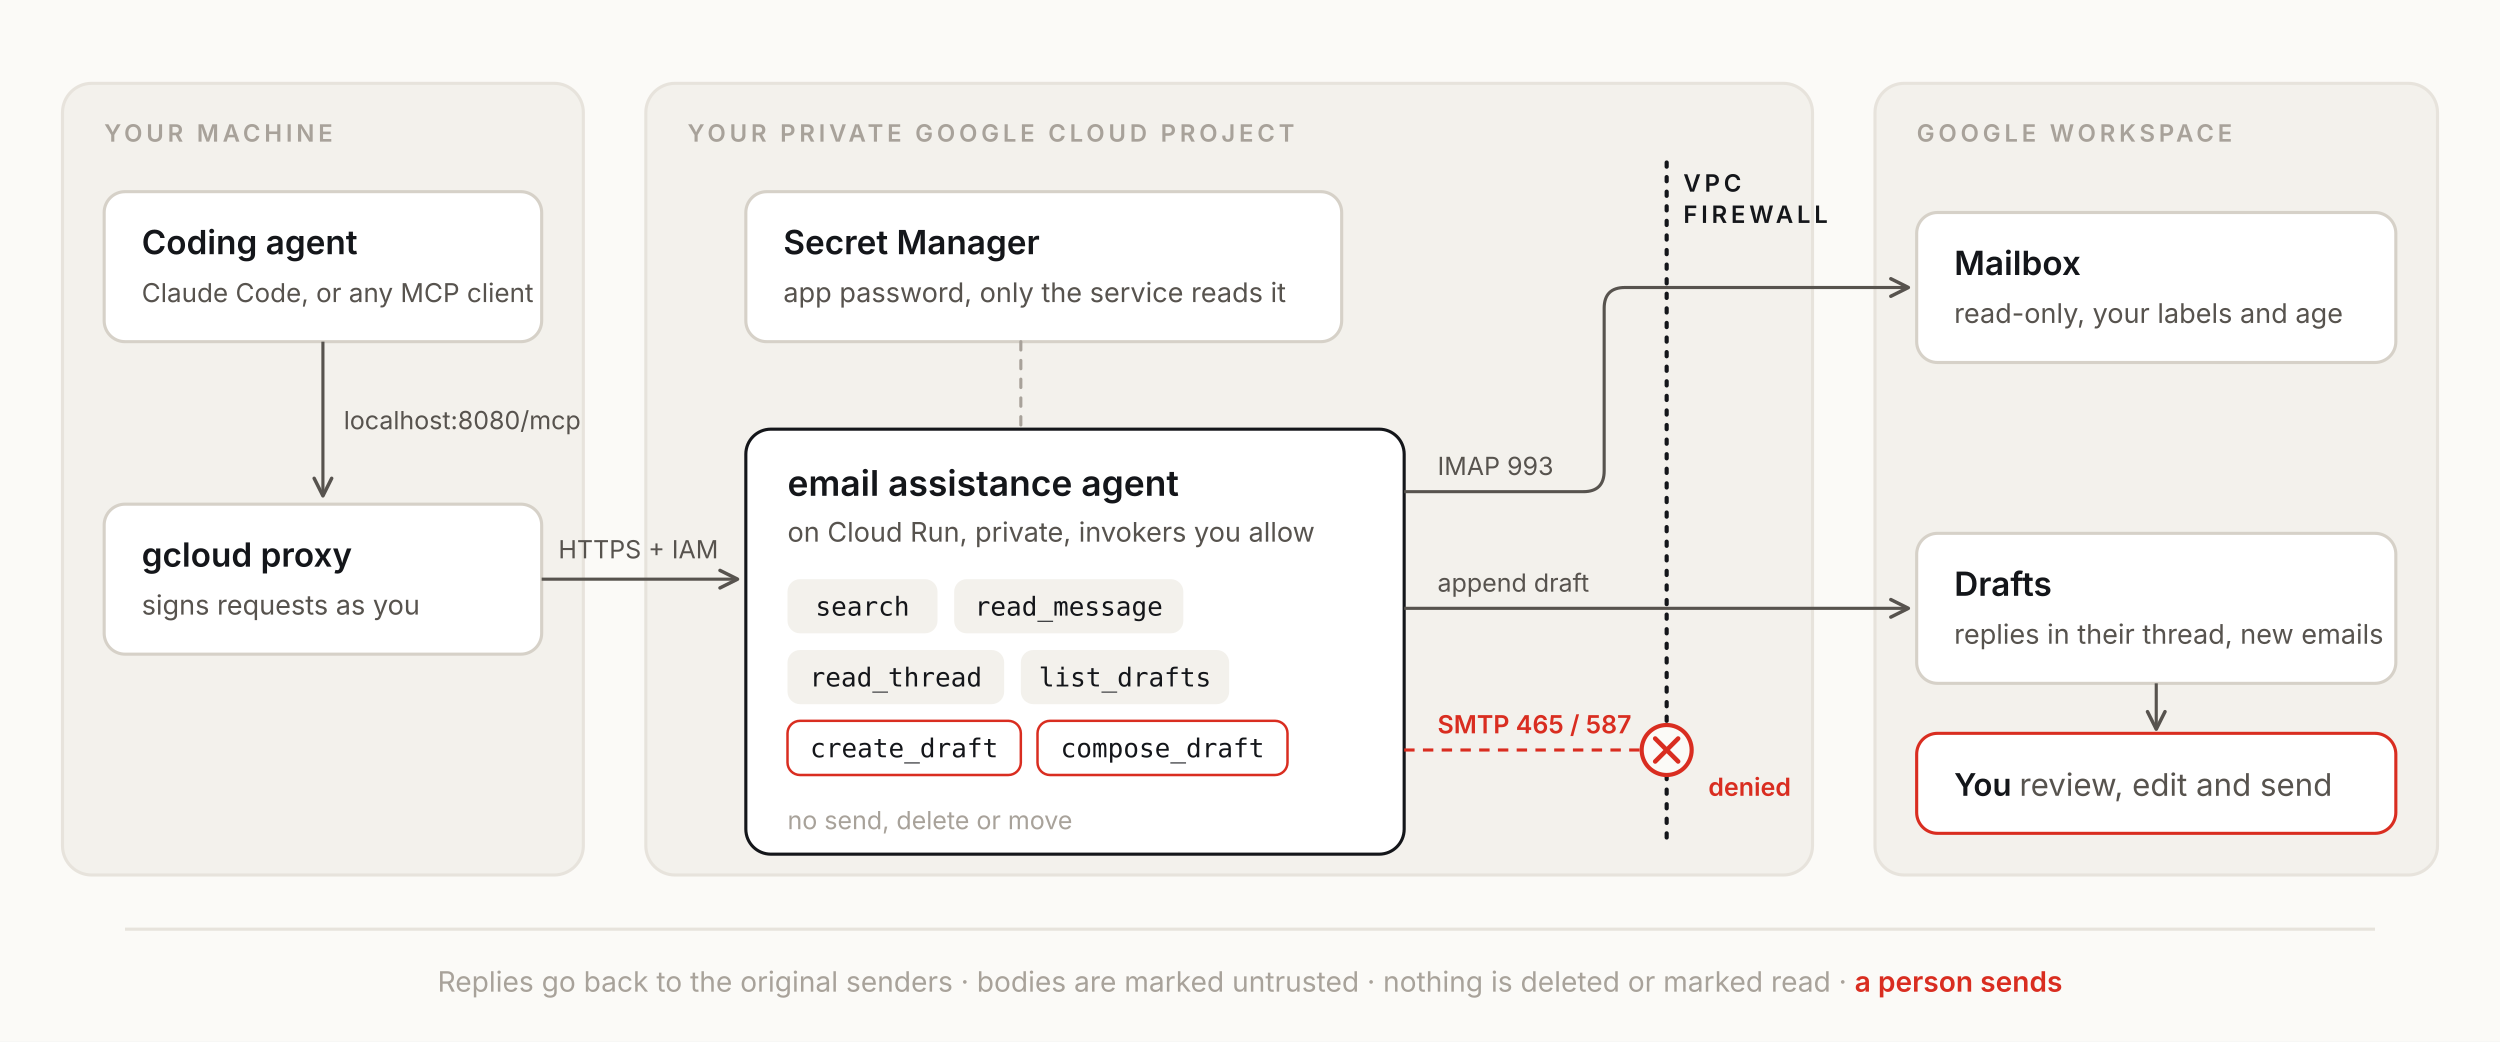
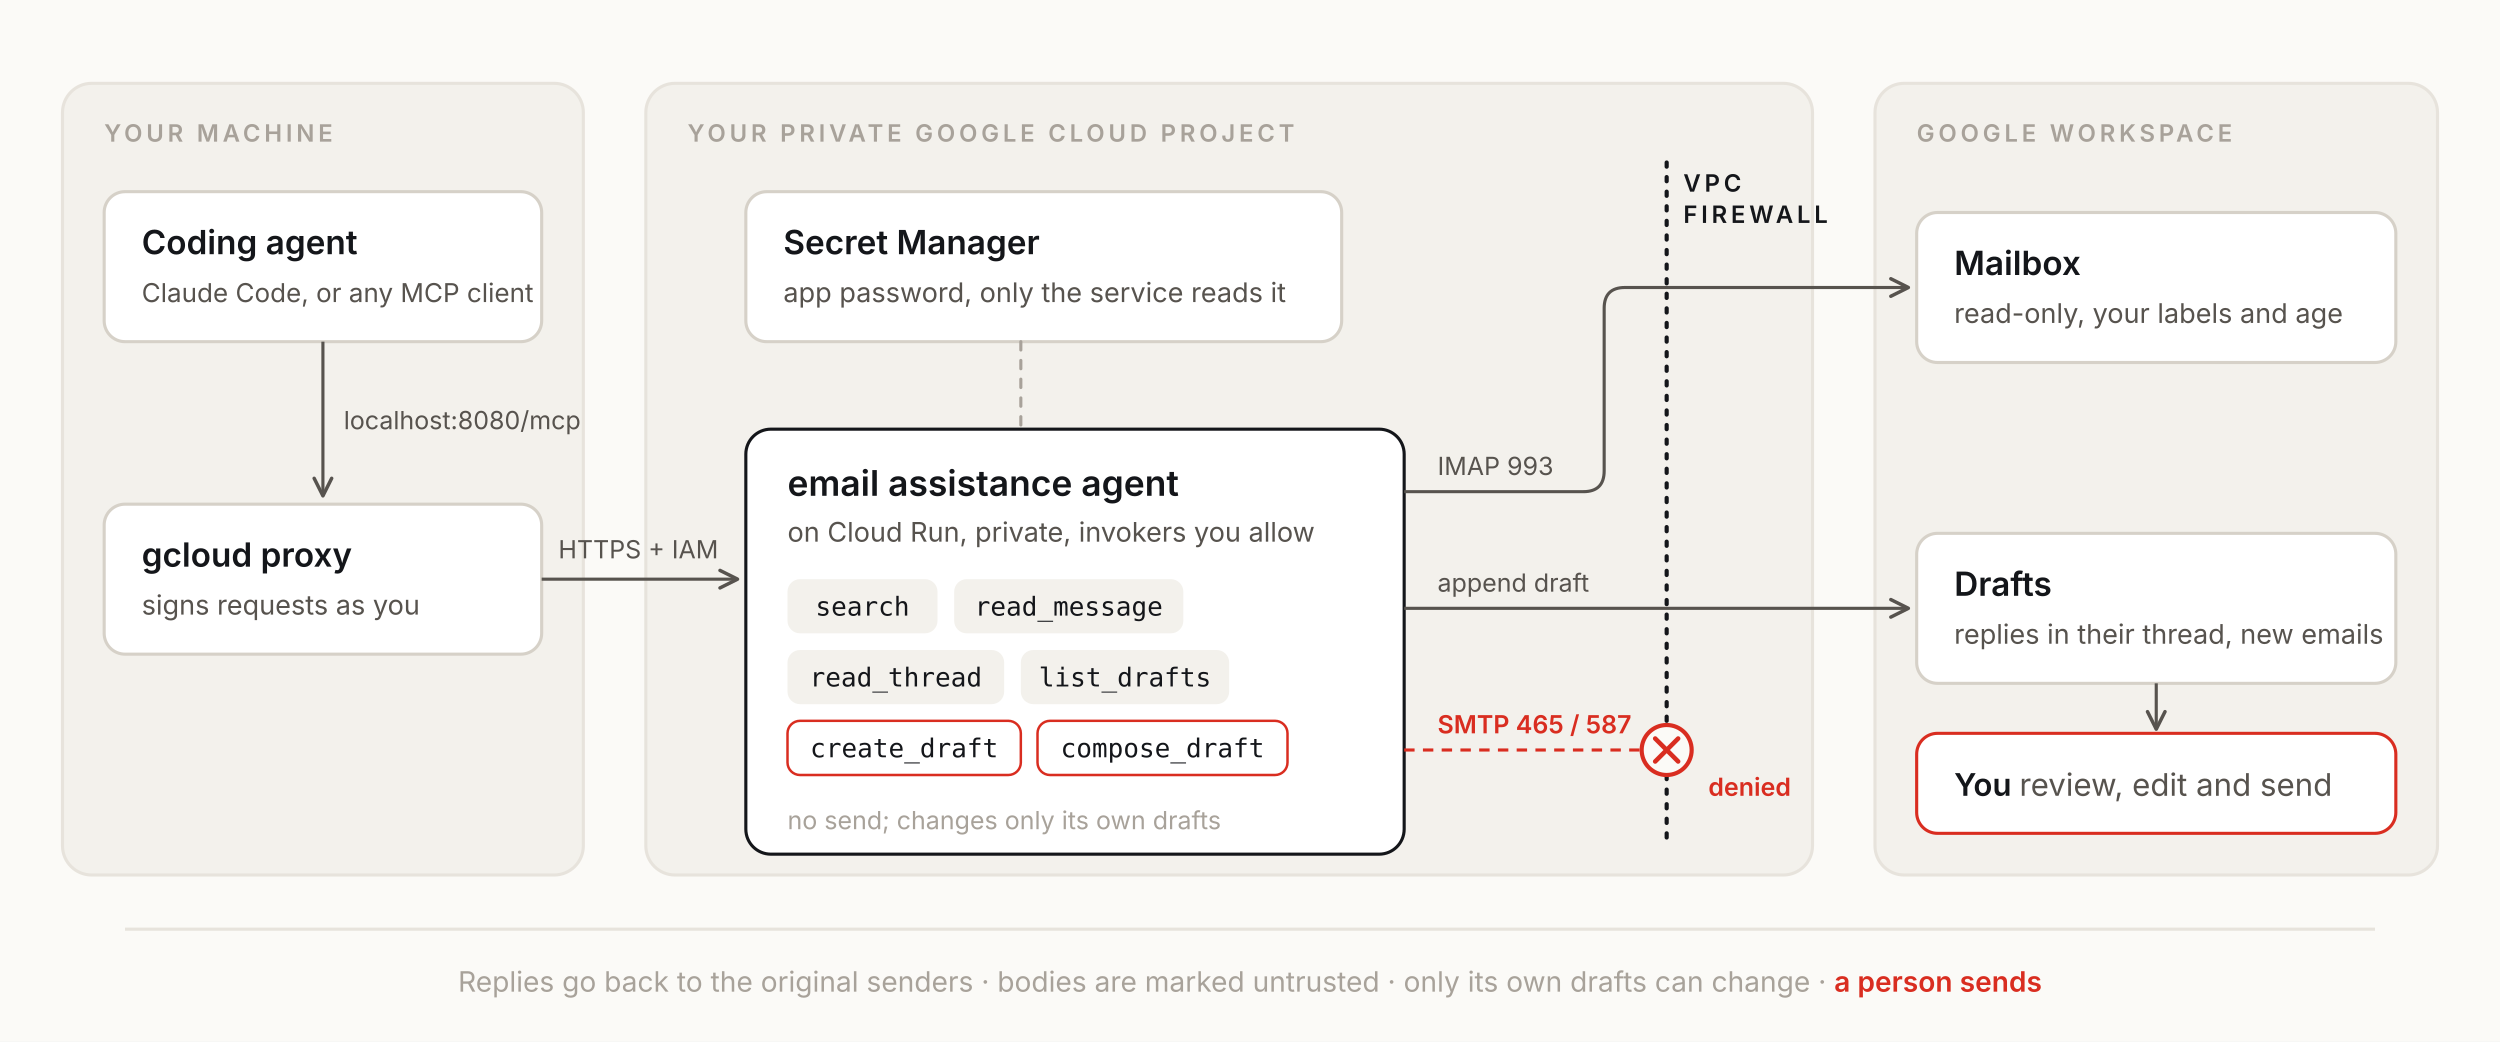
- <svg xmlns="http://www.w3.org/2000/svg" width="1200" height="500" viewBox="0 0 1200 500" role="img" aria-label="Where each part runs, and where sending stops. On your machine, your coding agent talks MCP to localhost, where a gcloud proxy signs each request with your Google identity. In your private Google Cloud project, the email assistance agent service on Cloud Run accepts only invokers you allow; it reads the app password from Secret Manager, which nobody else can read, and offers six tools: search, read_message, read_thread, list_drafts, create_draft and compose_draft. All its traffic leaves through a VPC firewall. IMAP on port 993 passes, so it can read your mailbox within the labels and age you allow and append drafts, replies in their thread or new emails, to the Drafts folder. SMTP on ports 465 and 587 is denied at the firewall, so it cannot send. In Google Workspace, you review the draft, edit it and send it yourself. Replies go back to the original senders, bodies are marked untrusted, nothing is deleted or marked read, and a person sends.">
+ <svg xmlns="http://www.w3.org/2000/svg" width="1200" height="500" viewBox="0 0 1200 500" role="img" aria-label="Where each part runs, and where sending stops. On your machine, your coding agent talks MCP to localhost, where a gcloud proxy signs each request with your Google identity. In your private Google Cloud project, the email assistance agent service on Cloud Run accepts only invokers you allow; it reads the app password from Secret Manager, which nobody else can read, and offers eight tools: search, read_message, read_thread, list_drafts, create_draft, compose_draft, update_draft and delete_draft. All its traffic leaves through a VPC firewall. IMAP on port 993 passes, so it can read your mailbox within the labels and age you allow and append drafts, replies in their thread or new emails, to the Drafts folder. SMTP on ports 465 and 587 is denied at the firewall, so it cannot send. In Google Workspace, you review the draft, edit it and send it yourself. Replies go back to the original senders, bodies are marked untrusted, only its own drafts can be changed or deleted, and a person sends.">
  <defs>
    <marker id="arrow" viewBox="0 0 10 10" refX="9" refY="5" markerWidth="7" markerHeight="7" orient="auto-start-reverse">
      <path d="M1 1 L9 5 L1 9" fill="none" stroke="#57534E" stroke-width="1.6" stroke-linecap="round" stroke-linejoin="round" />
    </marker>
  </defs>
  <rect width="1200" height="500" fill="#FBFAF7" />
  <g font-family="Inter, Archivo, ui-sans-serif, -apple-system, Segoe UI, Helvetica, Arial, sans-serif">
    <rect x="30" y="40" width="250" height="380" rx="14" fill="#F3F1EC" stroke="#E7E3DC" stroke-width="1.5" />
    <text x="50" y="68" font-size="11.5" font-weight="600" letter-spacing="1.8" fill="#A8A29A">YOUR MACHINE</text>
    <rect x="310" y="40" width="560" height="380" rx="14" fill="#F3F1EC" stroke="#E7E3DC" stroke-width="1.5" />
    <text x="330" y="68" font-size="11.5" font-weight="600" letter-spacing="1.8" fill="#A8A29A">YOUR PRIVATE GOOGLE CLOUD PROJECT</text>
    <rect x="900" y="40" width="270" height="380" rx="14" fill="#F3F1EC" stroke="#E7E3DC" stroke-width="1.5" />
    <text x="920" y="68" font-size="11.5" font-weight="600" letter-spacing="1.8" fill="#A8A29A">GOOGLE WORKSPACE</text>
    <rect x="50" y="92" width="210" height="72" rx="10" fill="#FFFFFF" stroke="#D6D1C8" stroke-width="1.5" />
    <text x="68" y="122" font-size="16" font-weight="600" fill="#14161A">Coding agent</text>
    <text x="68" y="145" font-size="12.5" fill="#57534E">Claude Code, or any MCP client</text>
    <path d="M155 164 V238" stroke="#57534E" stroke-width="1.5" marker-end="url(#arrow)" />
    <text x="165" y="206" font-size="12" fill="#57534E">localhost:8080/mcp</text>
    <rect x="50" y="242" width="210" height="72" rx="10" fill="#FFFFFF" stroke="#D6D1C8" stroke-width="1.5" />
    <text x="68" y="272" font-size="16" font-weight="600" fill="#14161A">gcloud proxy</text>
    <text x="68" y="295" font-size="13" fill="#57534E">signs requests as you</text>
    <path d="M260 278 H354" stroke="#57534E" stroke-width="1.5" marker-end="url(#arrow)" />
    <text x="268" y="268" font-size="12" fill="#57534E">HTTPS + IAM</text>
    <rect x="358" y="92" width="286" height="72" rx="10" fill="#FFFFFF" stroke="#D6D1C8" stroke-width="1.5" />
    <text x="376" y="122" font-size="16" font-weight="600" fill="#14161A">Secret Manager</text>
    <text x="376" y="145" font-size="13" fill="#57534E">app password, only the service reads it</text>
    <path d="M490 164 V206" stroke="#A8A29A" stroke-width="1.5" stroke-dasharray="4 5" stroke-linecap="round" />
    <rect x="358" y="206" width="316" height="204" rx="12" fill="#FFFFFF" stroke="#14161A" stroke-width="1.5" />
    <text x="378" y="238" font-size="17" font-weight="600" fill="#14161A">email assistance agent</text>
    <text x="378" y="260" font-size="13" fill="#57534E">on Cloud Run, private, invokers you allow</text>
    <g font-size="12.5" font-family="ui-monospace, SFMono-Regular, Menlo, Consolas, monospace" fill="#14161A">
      <rect x="378" y="278" width="72" height="26" rx="6" fill="#F3F1EC" />
      <text x="414" y="295.5" text-anchor="middle">search</text>
      <rect x="458" y="278" width="110" height="26" rx="6" fill="#F3F1EC" />
      <text x="513" y="295.5" text-anchor="middle">read_message</text>
      <rect x="378" y="312" width="104" height="26" rx="6" fill="#F3F1EC" />
      <text x="430" y="329.5" text-anchor="middle">read_thread</text>
      <rect x="490" y="312" width="100" height="26" rx="6" fill="#F3F1EC" />
      <text x="540" y="329.5" text-anchor="middle">list_drafts</text>
      <rect x="378" y="346" width="112" height="26" rx="6" fill="#FFFFFF" stroke="#D92D20" stroke-width="1.2" />
      <text x="434" y="363.5" text-anchor="middle">create_draft</text>
      <rect x="498" y="346" width="120" height="26" rx="6" fill="#FFFFFF" stroke="#D92D20" stroke-width="1.2" />
      <text x="558" y="363.5" text-anchor="middle">compose_draft</text>
    </g>
-     <text x="378" y="398" font-size="12" fill="#A8A29A">no send, delete or move</text>
+     <text x="378" y="398" font-size="12" fill="#A8A29A">no send; changes only its own drafts</text>
    <path d="M800 78 V404" stroke="#14161A" stroke-width="2" stroke-dasharray="2 5" stroke-linecap="round" />
    <text x="808" y="92" font-size="11.5" font-weight="600" letter-spacing="1.8" fill="#14161A">VPC</text>
    <text x="808" y="107" font-size="11.5" font-weight="600" letter-spacing="1.8" fill="#14161A">FIREWALL</text>
    <path d="M674 236 H760 Q770 236 770 226 V148 Q770 138 780 138 H916" fill="none" stroke="#57534E" stroke-width="1.5" marker-end="url(#arrow)" />
    <text x="690" y="228" font-size="12" fill="#57534E">IMAP 993</text>
    <path d="M674 292 H916" fill="none" stroke="#57534E" stroke-width="1.5" marker-end="url(#arrow)" />
    <text x="690" y="284" font-size="12" fill="#57534E">append draft</text>
    <path d="M674 360 H788" fill="none" stroke="#D92D20" stroke-width="1.5" stroke-dasharray="5 4" />
    <circle cx="800" cy="360" r="12" fill="#FBFAF7" stroke="#D92D20" stroke-width="2" />
    <path d="M794.5 354.5 L805.5 365.5 M805.5 354.5 L794.5 365.5" stroke="#D92D20" stroke-width="2.2" stroke-linecap="round" />
    <text x="690" y="352" font-size="12" font-weight="600" fill="#D92D20">SMTP 465 / 587</text>
    <text x="820" y="382" font-size="12" font-weight="600" fill="#D92D20">denied</text>
    <rect x="920" y="102" width="230" height="72" rx="10" fill="#FFFFFF" stroke="#D6D1C8" stroke-width="1.5" />
    <text x="938" y="132" font-size="16" font-weight="600" fill="#14161A">Mailbox</text>
    <text x="938" y="155" font-size="13" fill="#57534E">read-only, your labels and age</text>
    <rect x="920" y="256" width="230" height="72" rx="10" fill="#FFFFFF" stroke="#D6D1C8" stroke-width="1.5" />
    <text x="938" y="286" font-size="16" font-weight="600" fill="#14161A">Drafts</text>
    <text x="938" y="309" font-size="13" fill="#57534E">replies in their thread, new emails</text>
    <path d="M1035 328 V350" stroke="#57534E" stroke-width="1.5" marker-end="url(#arrow)" />
    <rect x="920" y="352" width="230" height="48" rx="10" fill="#FFFFFF" stroke="#D92D20" stroke-width="1.5" />
    <text x="938" y="382" font-size="15" font-weight="600" fill="#14161A">You <tspan font-weight="400" fill="#57534E">review, edit and send</tspan>
    </text>
    <path d="M60 446 H1140" stroke="#E7E3DC" stroke-width="1.5" />
-     <text x="600" y="476" font-size="13.5" text-anchor="middle" fill="#A8A29A">Replies go back to the original senders · bodies are marked untrusted · nothing is deleted or marked read · <tspan fill="#D92D20" font-weight="600">a person sends</tspan>
+     <text x="600" y="476" font-size="13.5" text-anchor="middle" fill="#A8A29A">Replies go back to the original senders · bodies are marked untrusted · only its own drafts can change · <tspan fill="#D92D20" font-weight="600">a person sends</tspan>
    </text>
  </g>
</svg>
